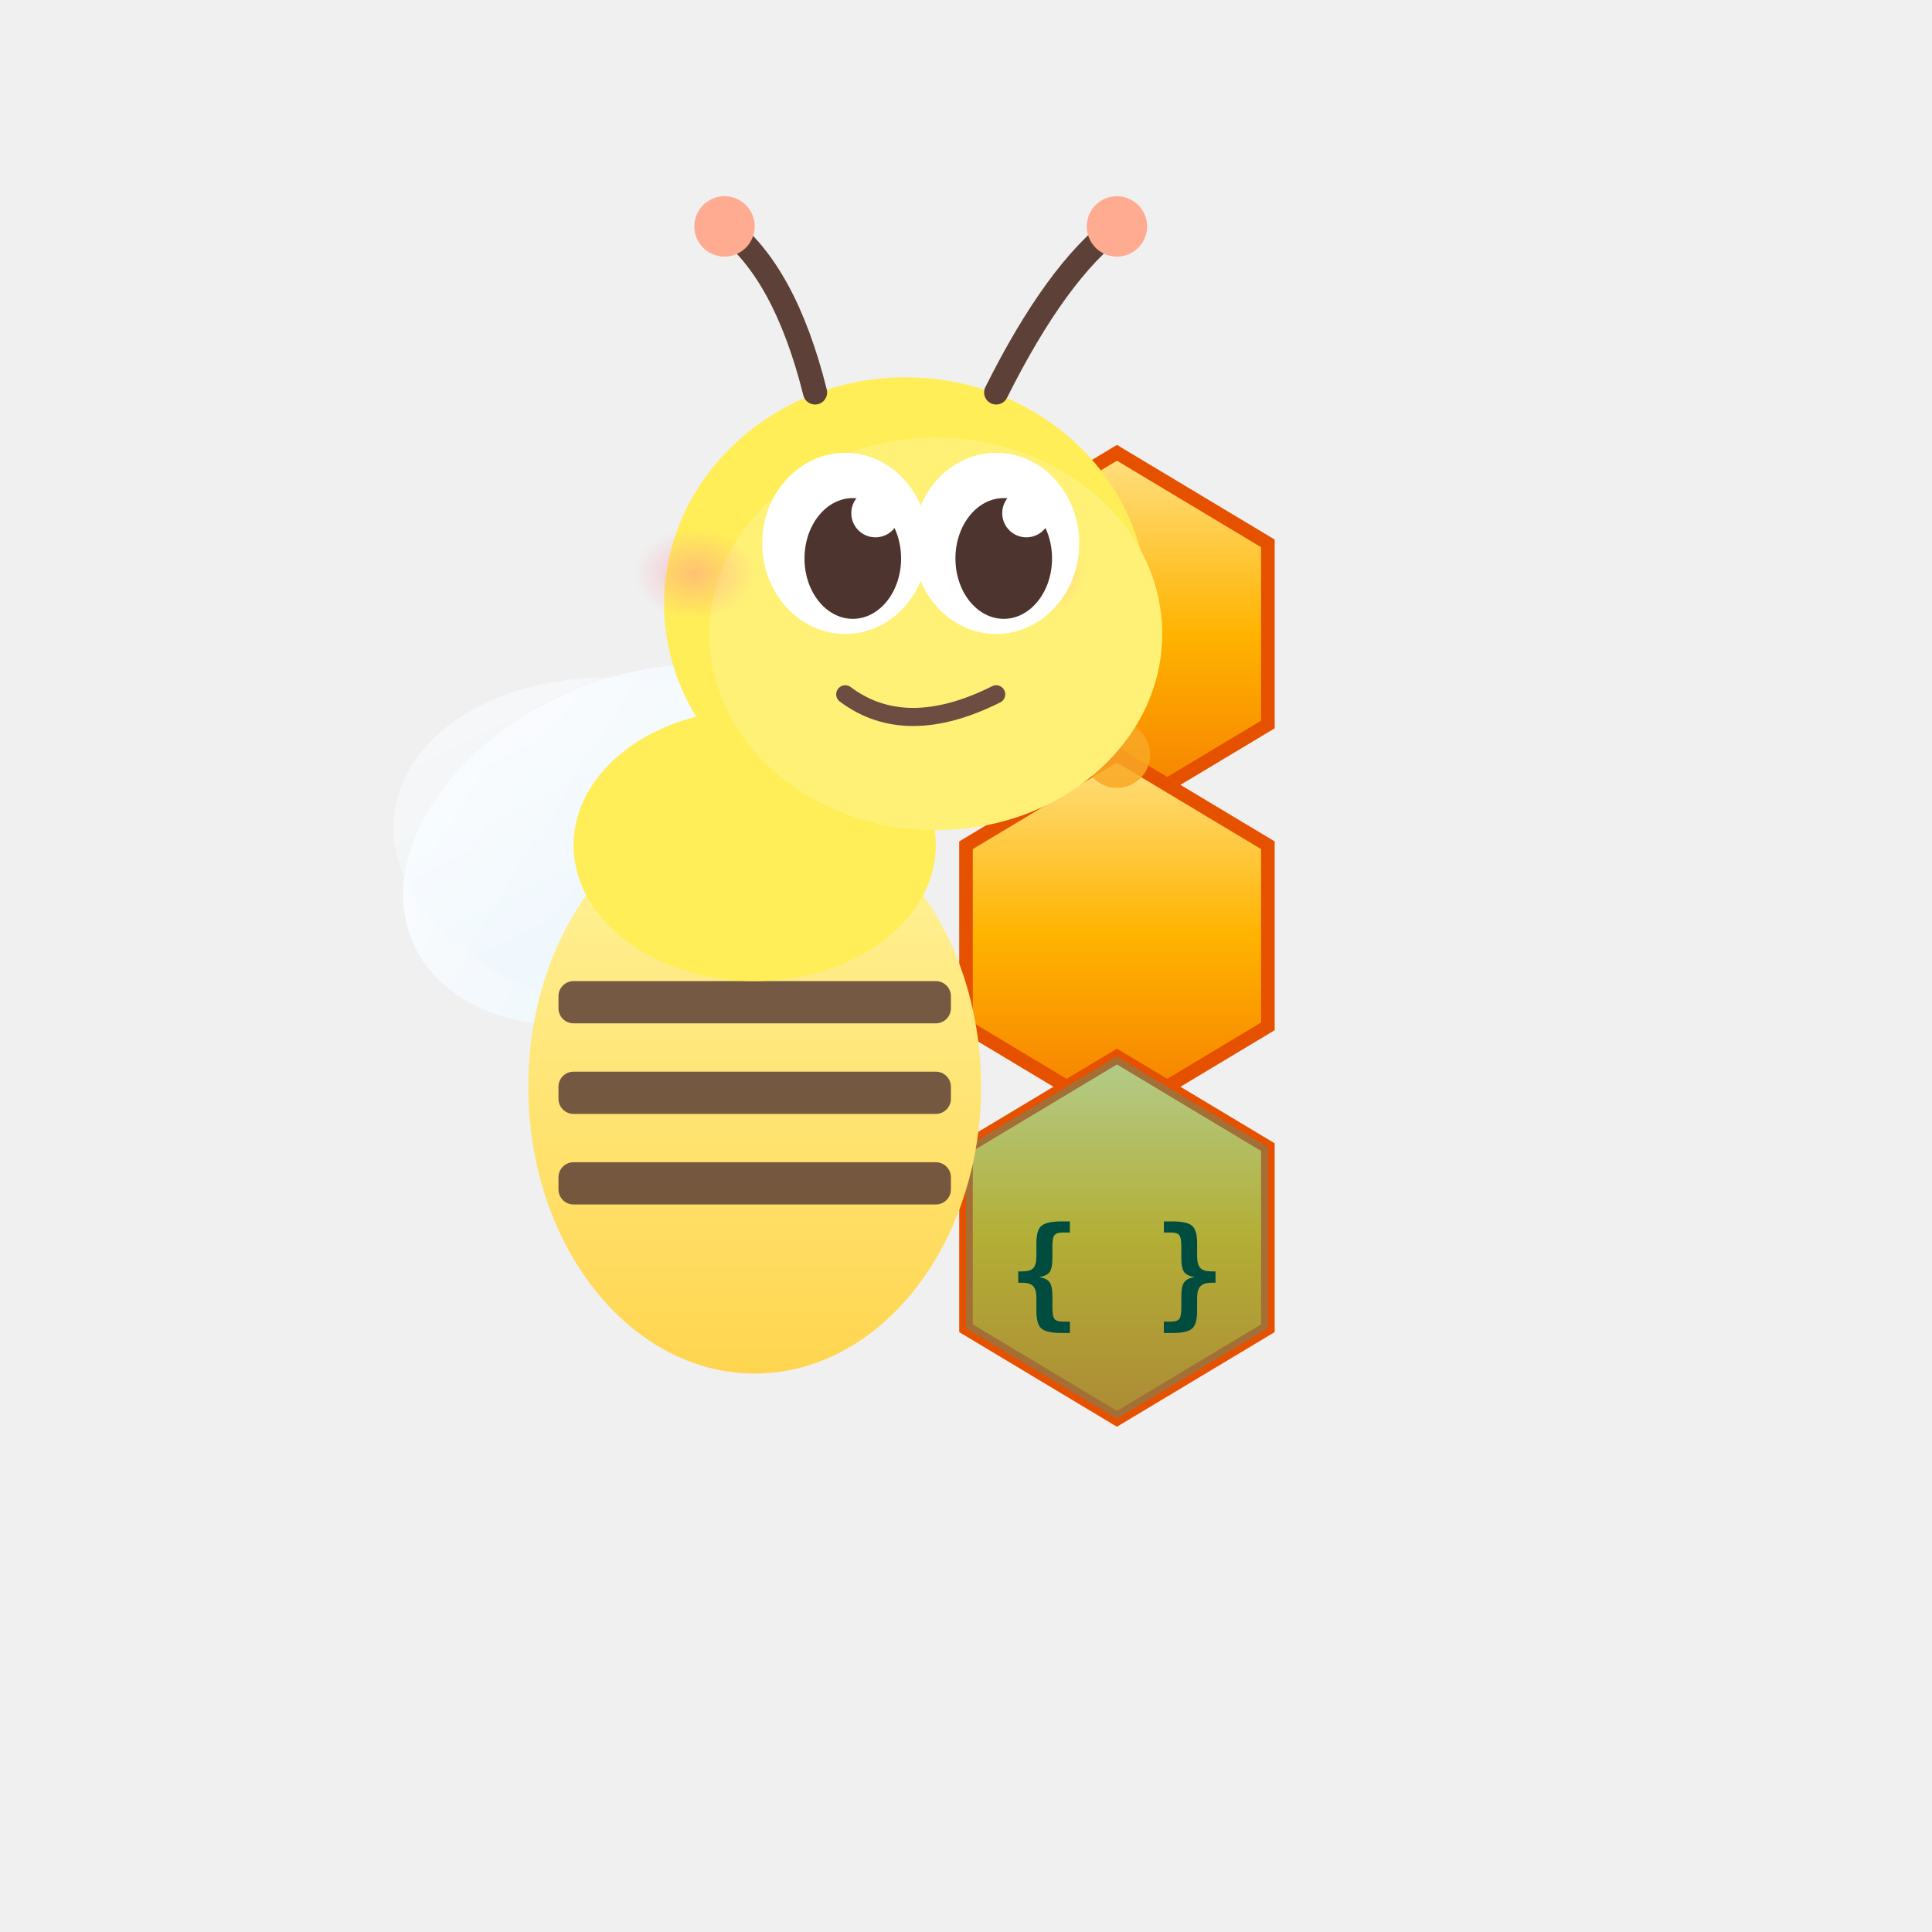
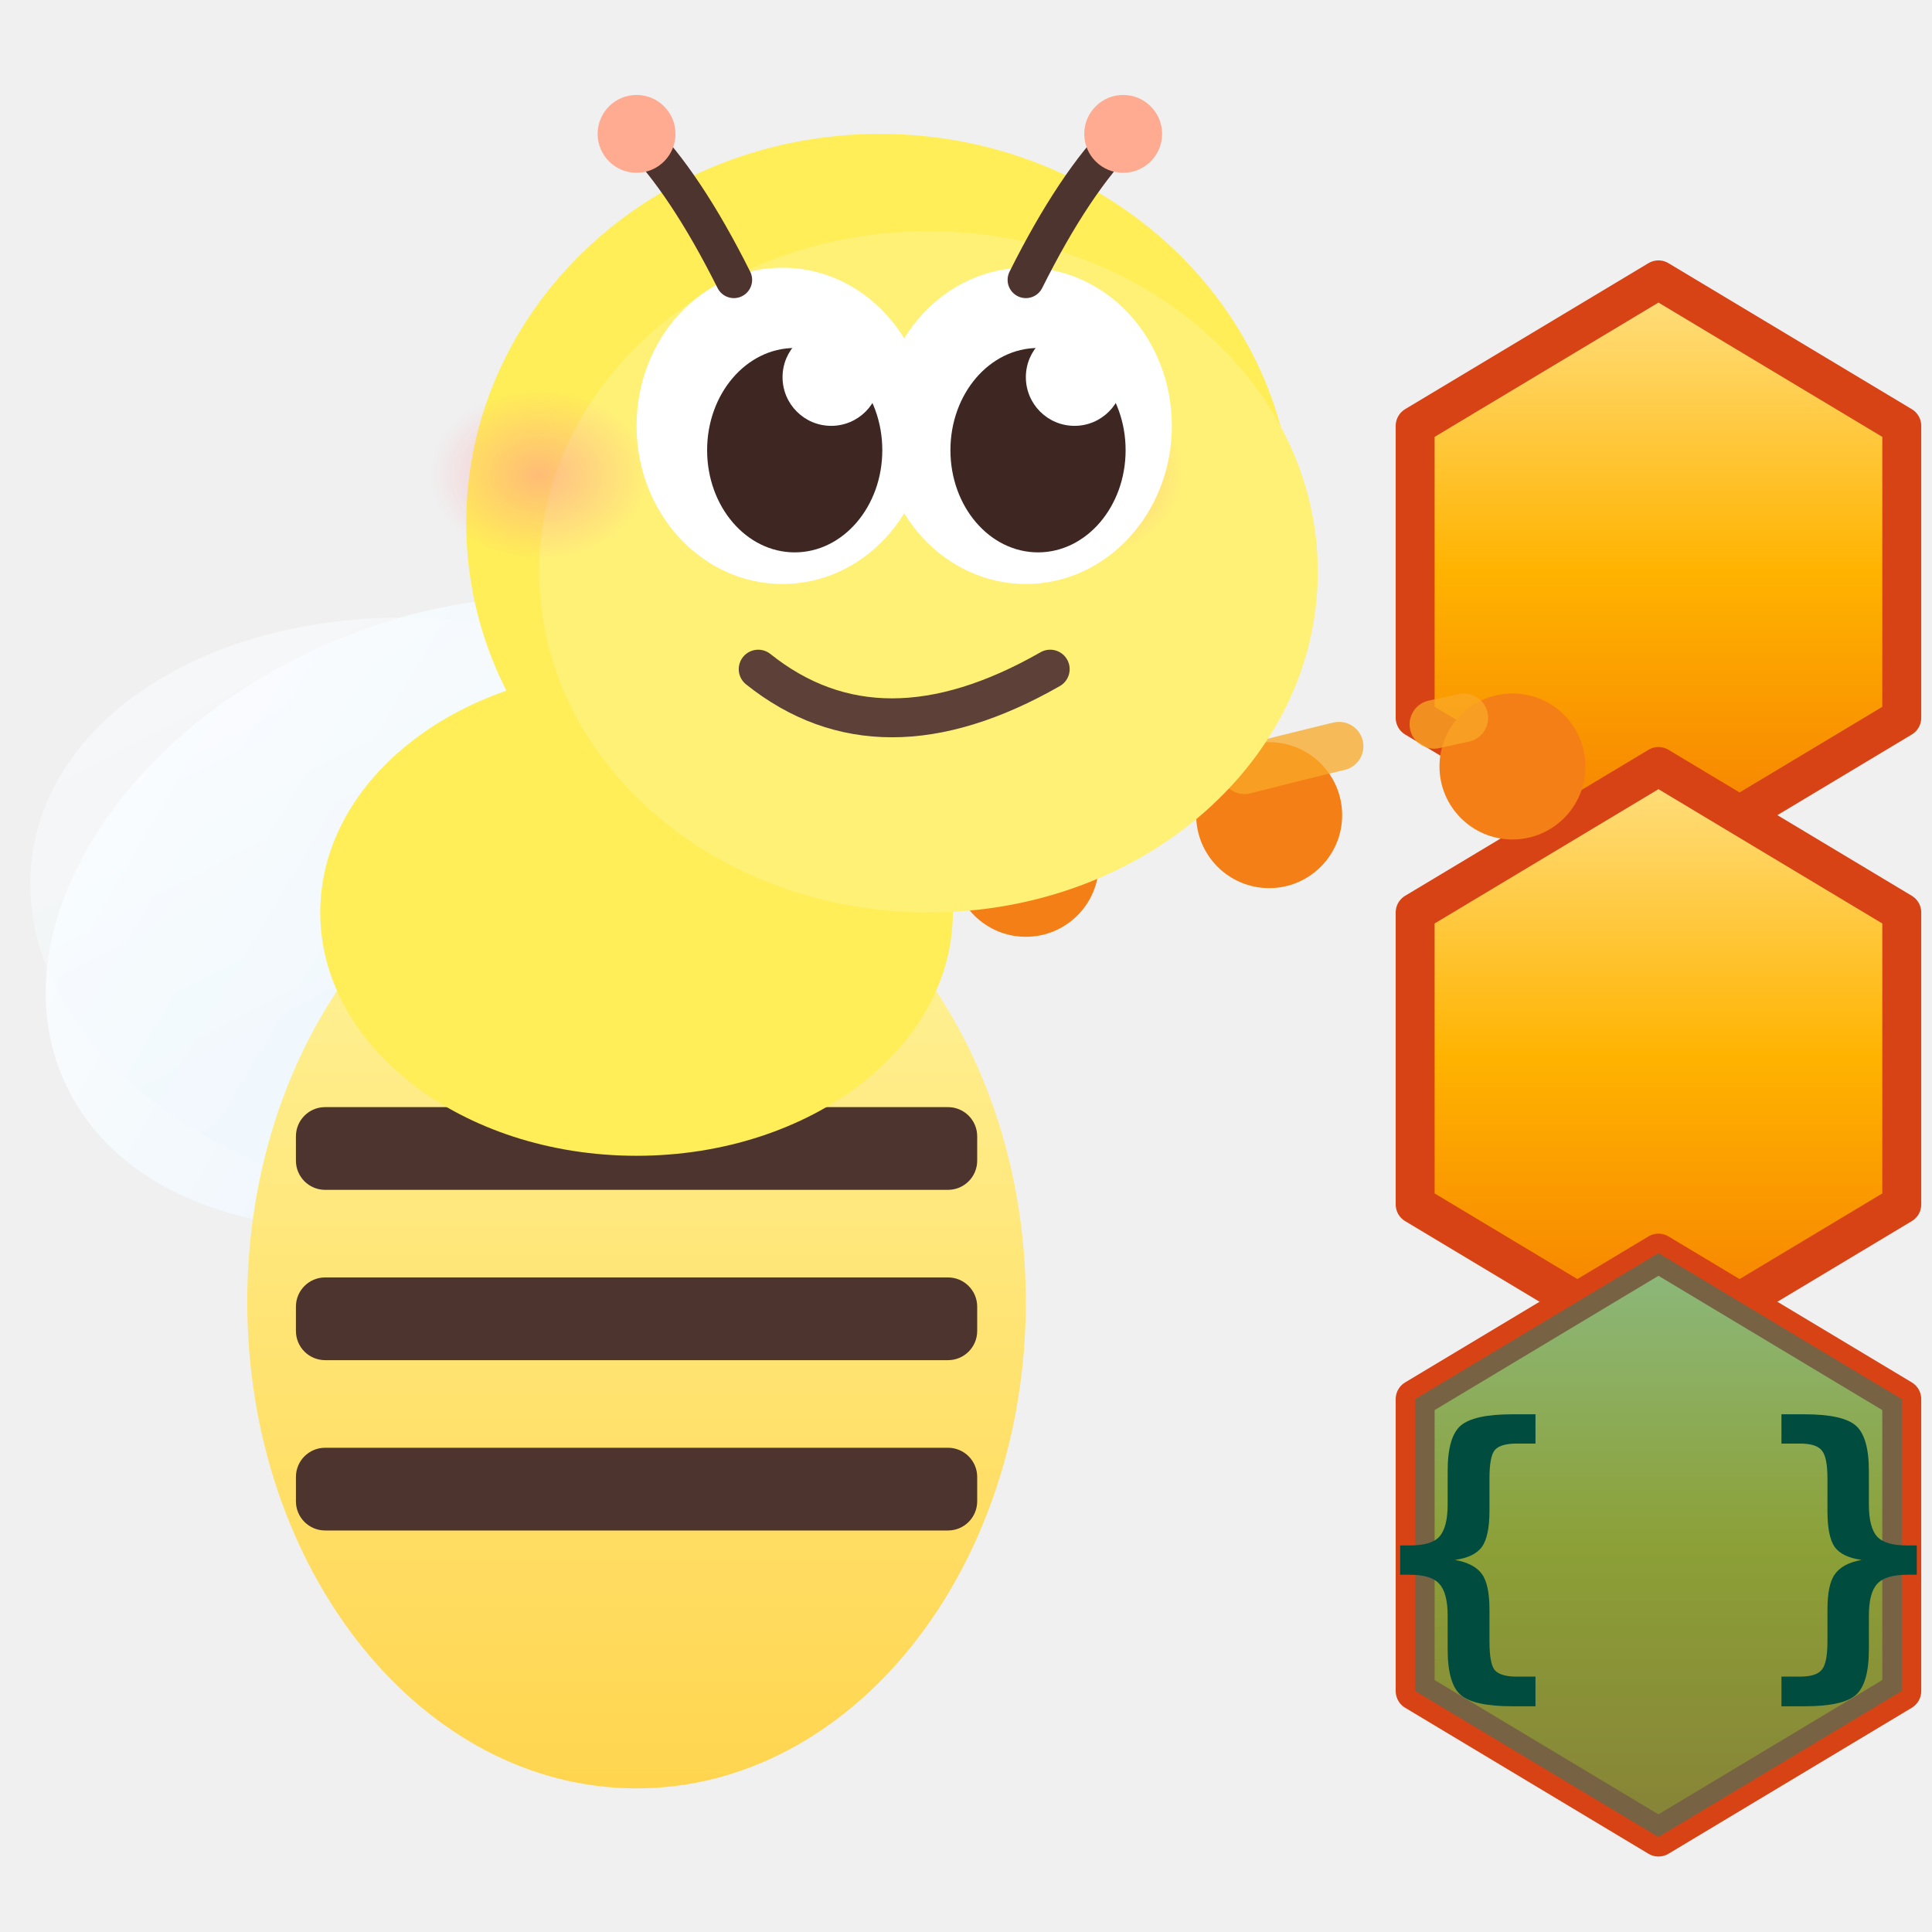
- <svg xmlns="http://www.w3.org/2000/svg" viewBox="0 0 128 128">
+ <svg xmlns="http://www.w3.org/2000/svg" viewBox="0 0 128 128" role="img" aria-label="Apikulture">
  <defs>
    <linearGradient id="body" x1="0" y1="0" x2="0" y2="1">
      <stop offset="0" stop-color="#FFF59D" />
      <stop offset="1" stop-color="#FFD54F" />
    </linearGradient>
    <linearGradient id="wing" x1="0" y1="0" x2="1" y2="1">
      <stop offset="0" stop-color="#FFFFFF" />
      <stop offset="1" stop-color="#E3F2FD" />
    </linearGradient>
    <linearGradient id="hive" x1="0" y1="0" x2="0" y2="1">
      <stop offset="0" stop-color="#FFE082" />
      <stop offset="0.5" stop-color="#FFB300" />
      <stop offset="1" stop-color="#F57C00" />
    </linearGradient>
    <radialGradient id="cheek" cx="50%" cy="50%" r="50%">
      <stop offset="0" stop-color="#FF8A95" />
      <stop offset="1" stop-color="#FF8A95" stop-opacity="0" />
    </radialGradient>
  </defs>
-   <g id="hive-server" transform="translate(74 22)">
-     <g fill="url(#hive)" stroke="#E65100" stroke-width="0.9">
-       <path d="M0 8 L10 14v12L0 32-10 26V14Z" />
-       <path d="M0 28 L10 34v12L0 52-10 46V34Z" />
-       <path d="M0 48 L10 54v12L0 72-10 66V54Z" />
+   <g transform="translate(64 64) scale(1.612) translate(-63.54 -58.2)">
+     <g id="hive-server" transform="translate(92 22)">
+       <g fill="url(#hive)" stroke="#D84315" stroke-width="1.6" stroke-linejoin="round">
+         <path d="M0 8 L10 14v12L0 32-10 26V14Z" />
+         <path d="M0 28 L10 34v12L0 52-10 46V34Z" />
+         <path d="M0 48 L10 54v12L0 72-10 66V54Z" />
+       </g>
+       <path d="M0 48 L10 54v12L0 72-10 66V54Z" fill="#00897B" opacity="0.45" />
+       <text x="0" y="60" font-family="Consolas, 'DejaVu Sans Mono', ui-monospace, monospace" font-size="13" font-weight="700" fill="#004D40" text-anchor="middle" dominant-baseline="central">{ }</text>
    </g>
-     <path d="M0 48 L10 54v12L0 72-10 66V54Z" fill="#26A69A" opacity="0.35" />
-     <text x="0" y="65" font-family="Consolas, DejaVu Sans Mono, monospace" font-size="8" font-weight="700" fill="#004D40" text-anchor="middle">{ }</text>
-   </g>
-   <g fill="#F9A825" opacity="0.85">
-     <circle cx="58" cy="54" r="2.2" />
-     <circle cx="66" cy="52" r="2.2" />
-     <circle cx="74" cy="50" r="2.2" />
-   </g>
-   <path d="M52 56 Q62 50 72 48" fill="none" stroke="#F9A825" stroke-width="1" stroke-dasharray="3 3" opacity="0.5" />
-   <g transform="translate(8 8)">
-     <ellipse cx="34" cy="48" rx="16" ry="11" fill="url(#wing)" opacity="0.9" transform="rotate(-24 34 48)" />
-     <ellipse cx="34" cy="48" rx="16" ry="11" fill="url(#wing)" opacity="0.55" transform="rotate(8 34 48)" />
-     <ellipse cx="42" cy="64" rx="15" ry="19" fill="url(#body)" />
-     <rect x="29" y="57" width="26" height="2.8" rx="1" fill="#5D4037" opacity="0.85" />
-     <rect x="29" y="63" width="26" height="2.8" rx="1" fill="#5D4037" opacity="0.85" />
-     <rect x="29" y="69" width="26" height="2.8" rx="1" fill="#5D4037" opacity="0.85" />
-     <ellipse cx="42" cy="48" rx="12" ry="9" fill="#FFEE58" />
-     <ellipse cx="52" cy="32" rx="16" ry="15" fill="#FFEE58" />
-     <ellipse cx="54" cy="34" rx="15" ry="13" fill="#FFF176" />
-     <ellipse cx="38" cy="30" rx="4" ry="3" fill="url(#cheek)" opacity="0.45" />
-     <ellipse cx="60" cy="30" rx="4" ry="3" fill="url(#cheek)" opacity="0.45" />
-     <ellipse cx="48" cy="28" rx="5.5" ry="6" fill="#FFF" />
-     <ellipse cx="58" cy="28" rx="5.5" ry="6" fill="#FFF" />
-     <ellipse cx="48.5" cy="29" rx="3.2" ry="4" fill="#4E342E" />
-     <ellipse cx="58.5" cy="29" rx="3.2" ry="4" fill="#4E342E" />
-     <circle cx="50" cy="26" r="1.6" fill="#FFF" />
-     <circle cx="60" cy="26" r="1.6" fill="#FFF" />
-     <path d="M48 38 Q52 41 58 38" fill="none" stroke="#6D4C41" stroke-width="1.2" stroke-linecap="round" />
-     <path d="M46 18 Q44 10 40 7" fill="none" stroke="#5D4037" stroke-width="1.6" stroke-linecap="round" />
-     <path d="M58 18 Q62 10 66 7" fill="none" stroke="#5D4037" stroke-width="1.6" stroke-linecap="round" />
-     <circle cx="40" cy="7" r="2" fill="#FFAB91" />
-     <circle cx="66" cy="7" r="2" fill="#FFAB91" />
+     <g fill="#F57F17">
+       <circle cx="66" cy="54" r="3" />
+       <circle cx="76" cy="52" r="3" />
+       <circle cx="86" cy="50" r="3" />
+     </g>
+     <path d="M52 57 Q70 51 84 48" fill="none" stroke="#F9A825" stroke-width="2" stroke-dasharray="4 4" stroke-linecap="round" opacity="0.75" />
+     <g transform="translate(8 8)">
+       <ellipse cx="34" cy="48" rx="17" ry="12" fill="url(#wing)" opacity="0.95" transform="rotate(-24 34 48)" />
+       <ellipse cx="34" cy="48" rx="17" ry="12" fill="url(#wing)" opacity="0.5" transform="rotate(8 34 48)" />
+       <ellipse cx="42" cy="64" rx="16" ry="20" fill="url(#body)" />
+       <rect x="28" y="56" width="28" height="3.4" rx="1.2" fill="#4E342E" />
+       <rect x="28" y="63" width="28" height="3.4" rx="1.2" fill="#4E342E" />
+       <rect x="28" y="70" width="28" height="3.4" rx="1.2" fill="#4E342E" />
+       <ellipse cx="42" cy="48" rx="13" ry="10" fill="#FFEE58" />
+       <ellipse cx="52" cy="32" rx="17" ry="16" fill="#FFEE58" />
+       <ellipse cx="54" cy="34" rx="16" ry="14" fill="#FFF176" />
+       <ellipse cx="38" cy="30" rx="4.5" ry="3.5" fill="url(#cheek)" opacity="0.5" />
+       <ellipse cx="60" cy="30" rx="4.5" ry="3.5" fill="url(#cheek)" opacity="0.5" />
+       <ellipse cx="48" cy="28" rx="6" ry="6.5" fill="#FFF" />
+       <ellipse cx="58" cy="28" rx="6" ry="6.5" fill="#FFF" />
+       <ellipse cx="48.5" cy="29" rx="3.6" ry="4.2" fill="#3E2723" />
+       <ellipse cx="58.5" cy="29" rx="3.6" ry="4.2" fill="#3E2723" />
+       <circle cx="50" cy="26" r="2" fill="#FFF" />
+       <circle cx="60" cy="26" r="2" fill="#FFF" />
+       <path d="M47 38 Q52 42 59 38" fill="none" stroke="#5D4037" stroke-width="1.6" stroke-linecap="round" />
+       <path d="M46 22 Q44 18 42 16" fill="none" stroke="#4E342E" stroke-width="1.5" stroke-linecap="round" />
+       <path d="M58 22 Q60 18 62 16" fill="none" stroke="#4E342E" stroke-width="1.5" stroke-linecap="round" />
+       <circle cx="42" cy="16" r="1.6" fill="#FFAB91" />
+       <circle cx="62" cy="16" r="1.6" fill="#FFAB91" />
+     </g>
  </g>
</svg>
